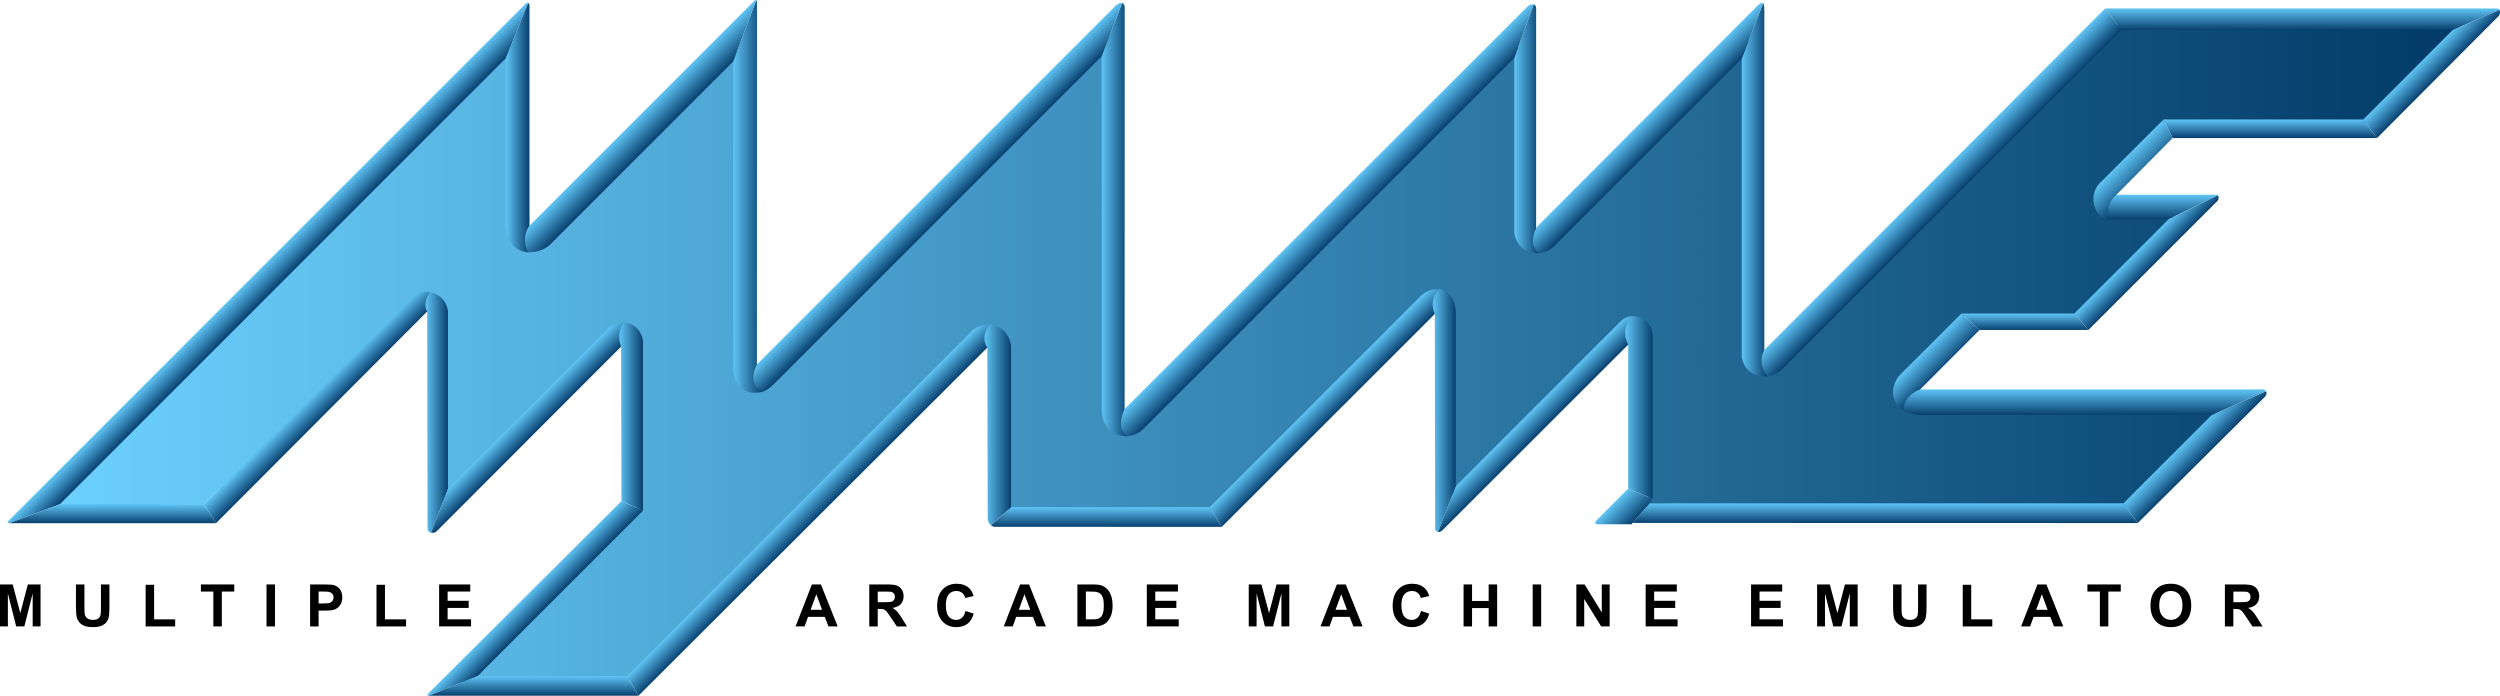
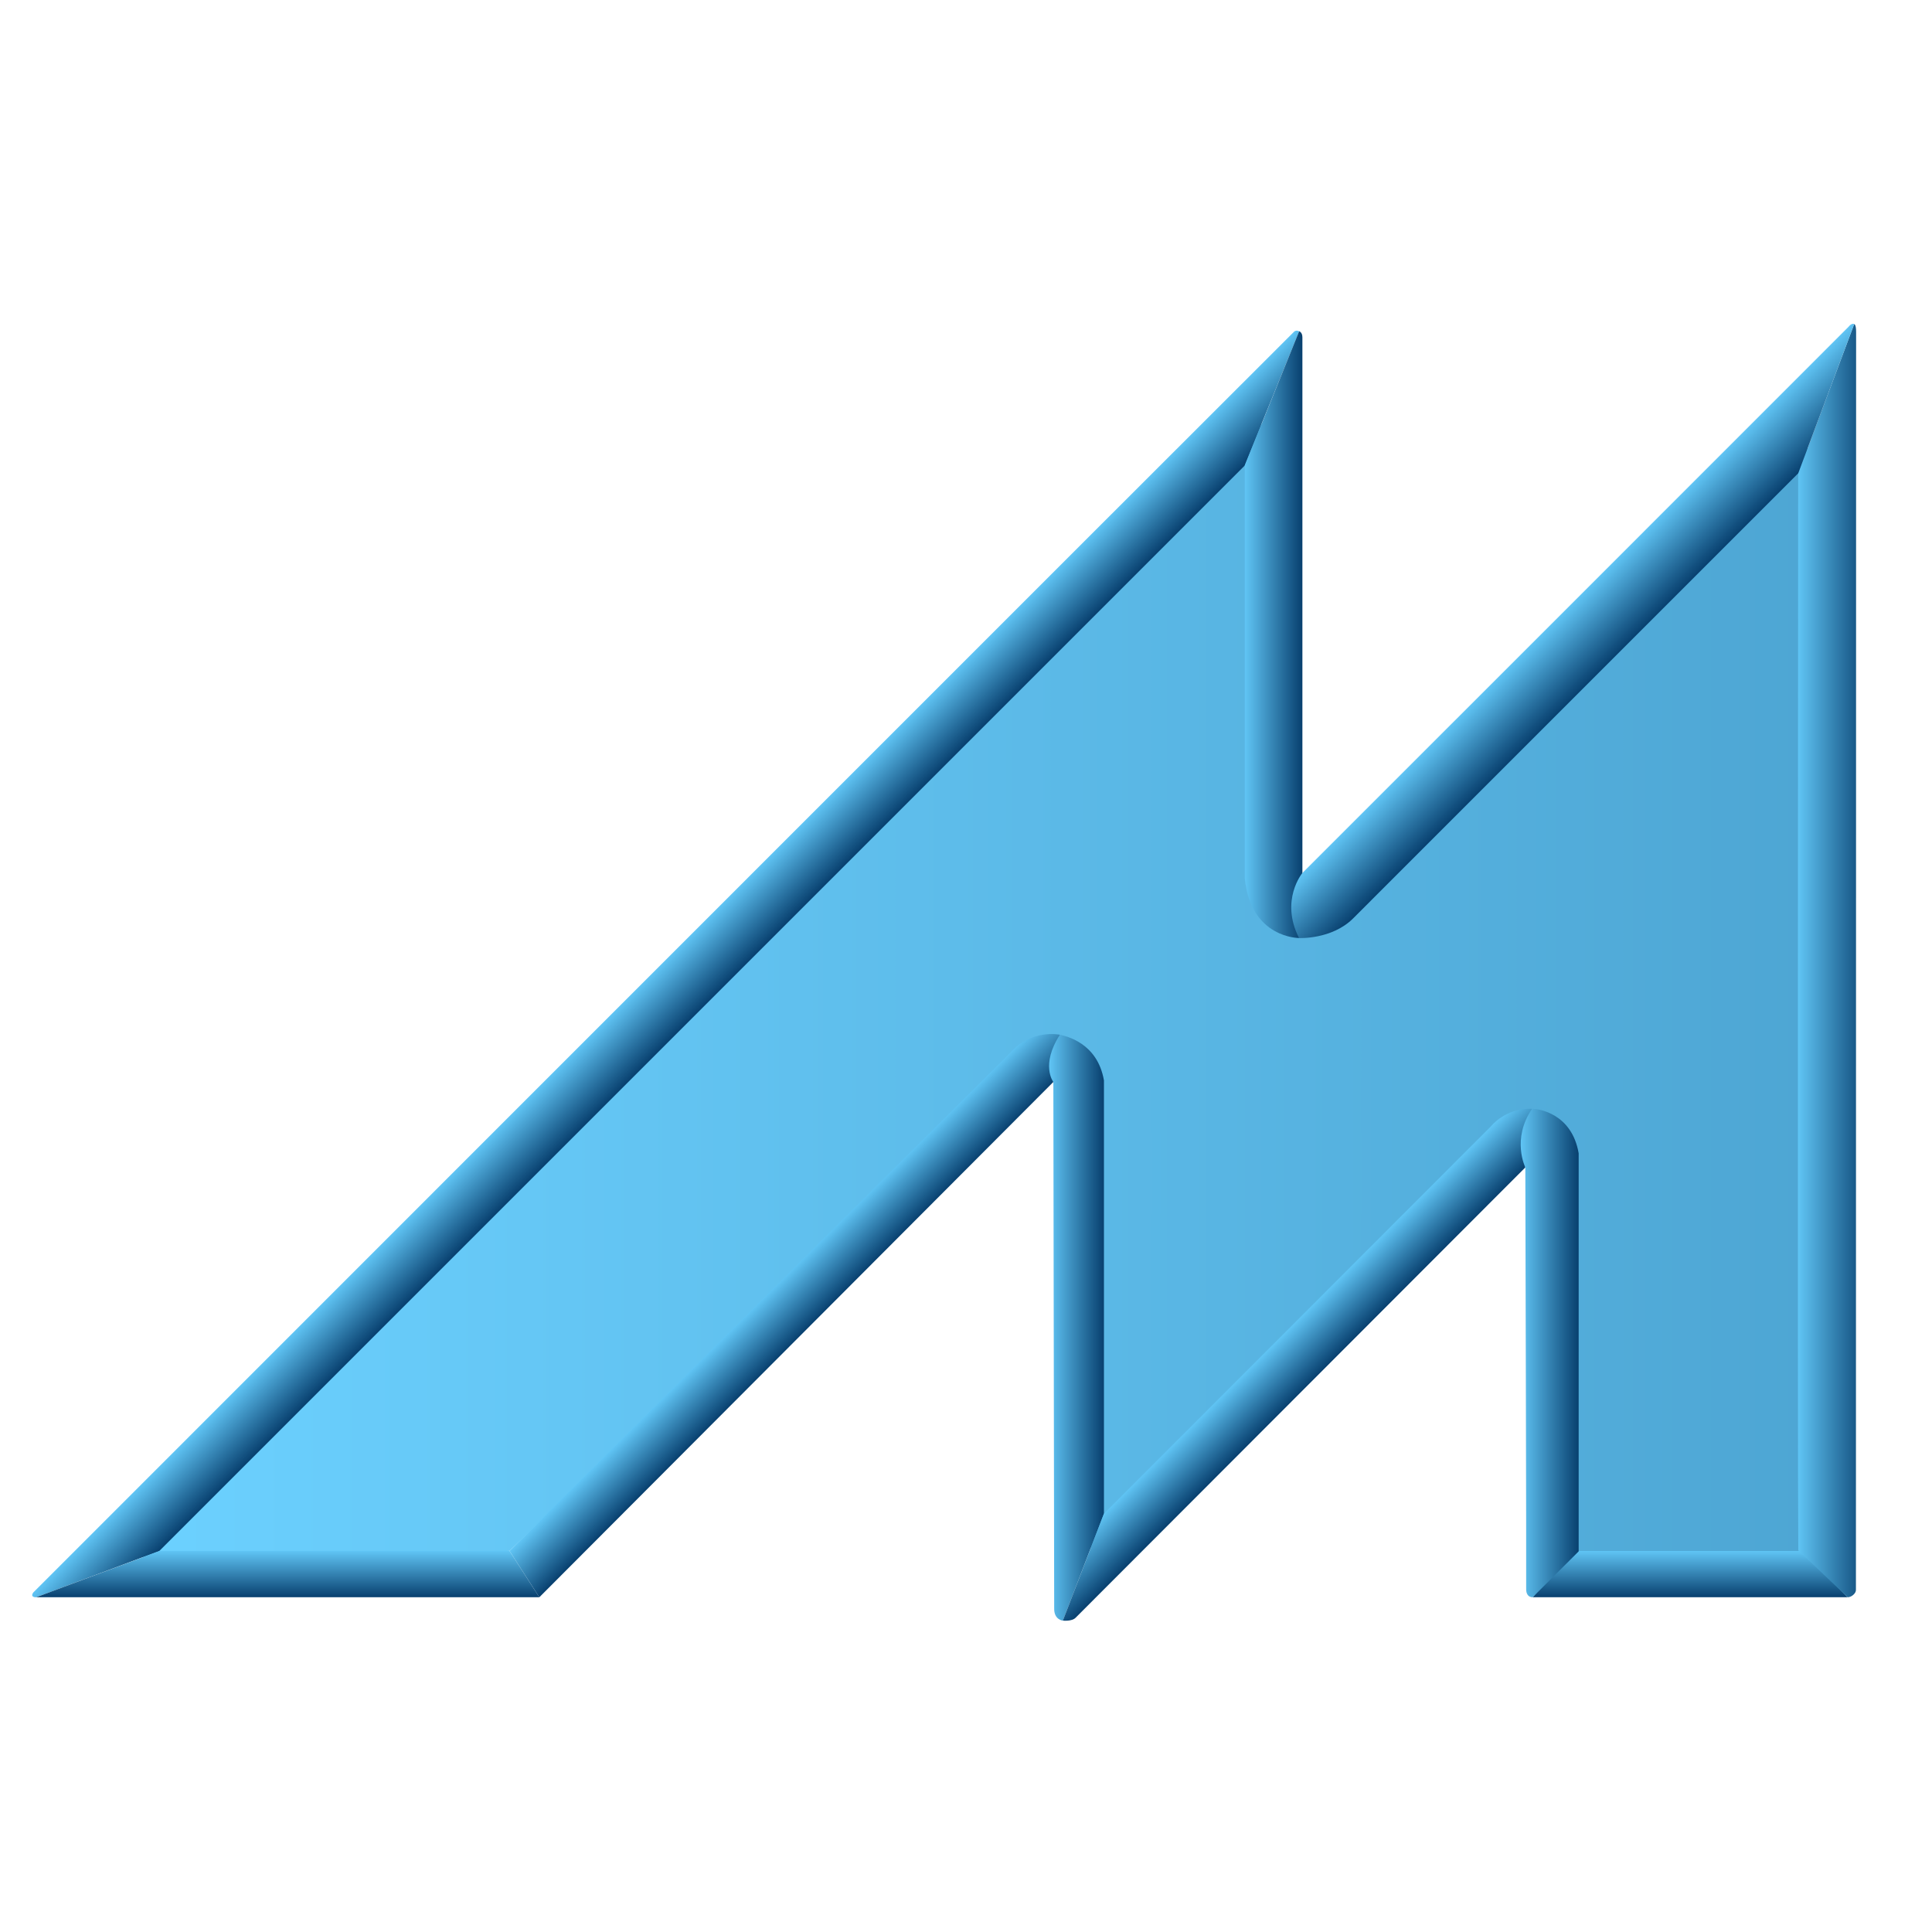
- <svg xmlns="http://www.w3.org/2000/svg" version="1.1" id="TEXT" x="0px" y="0px" width="566.929px" height="157.78px" viewBox="0 -0.001 566.929 157.78" enable-background="new 0 -0.001 566.929 157.78" xml:space="preserve">
-   <linearGradient id="SVGID_1_" gradientUnits="userSpaceOnUse" x1="558.128" y1="955.598" x2="11.77" y2="955.598" gradientTransform="matrix(1 0 0 1 -0.1797 -875.4102)">
-     <stop offset="0" style="stop-color:#013A67" />
-     <stop offset="1" style="stop-color:#6CD1FF" />
+ <svg xmlns="http://www.w3.org/2000/svg" xmlns:xlink="http://www.w3.org/1999/xlink" version="1.1" id="TEXT" x="0px" y="0px" width="180" height="180" viewBox="0 -0.001 180 180" enable-background="new 0 -0.001 566.929 157.78" xml:space="preserve">
+   <defs id="defs337">
+     <linearGradient xlink:href="#SVGID_4_" id="linearGradient4821" gradientUnits="userSpaceOnUse" gradientTransform="translate(-0.1797,-875.4102)" x1="25.724" y1="994.051" x2="25.724" y2="989.738" />
+     <linearGradient xlink:href="#SVGID_4_" id="linearGradient4845" gradientUnits="userSpaceOnUse" gradientTransform="translate(-0.1797,-875.4102)" x1="25.724" y1="994.051" x2="25.724" y2="989.738" />
+     <linearGradient xlink:href="#SVGID_4_" id="linearGradient4847" gradientUnits="userSpaceOnUse" gradientTransform="translate(-0.1797,-875.4102)" x1="25.724" y1="994.051" x2="25.724" y2="989.738" />
+     <linearGradient xlink:href="#SVGID_1_" id="linearGradient4851" gradientUnits="userSpaceOnUse" gradientTransform="translate(-0.1797,-875.4102)" x1="558.128" y1="955.598" x2="11.77" y2="955.598" />
+   </defs>
+   <linearGradient id="SVGID_1_" gradientUnits="userSpaceOnUse" x1="558.128" y1="955.598" x2="11.77" y2="955.598" gradientTransform="translate(-0.1797,-875.4102)">
+     <stop offset="0" style="stop-color:#013A67" id="stop2" />
+     <stop offset="1" style="stop-color:#6CD1FF" id="stop4" />
  </linearGradient>
-   <polygon fill="url(#SVGID_1_)" points="491.191,27.662 536.777,27.946 557.949,5.927 479.951,5.642 406.662,79.217 396.4,79.784   396.686,9.001 355.481,51.055 345.625,52.224 345.625,9.374 261.264,92.842 250.775,93.958 251.667,8.077 177.937,82.94   168.255,82.987 167.12,11.089 127.342,51.15 116.278,51.717 116.697,8.939 11.591,114.895 46.209,114.328 91.598,70.276   100.303,70.276 99.883,114.54 136.035,77.543 144.679,77.543 144.679,115.23 104.892,154.73 143.019,154.165 218.036,78.299   228.14,78.299 228.14,115.57 274.897,115.854 320.115,70.353 328.843,69.786 328.708,112.799 364.839,76.667 373.375,76.667   373.941,113.102 373.203,114.998 482.378,114.998 503.279,93.815 435.398,92.661 434.781,82.809 445.357,71.67 470.968,71.667   493.216,49.133 479.769,48.565 479.769,39.082 " />
-   <linearGradient id="SVGID_2_" gradientUnits="userSpaceOnUse" x1="64.71" y1="938.789" x2="60.765" y2="934.845" gradientTransform="matrix(1 0 0 1 -0.1797 -875.4102)">
-     <stop offset="0" style="stop-color:#08406F" />
-     <stop offset="1" style="stop-color:#60C5F5" />
+   <linearGradient id="SVGID_2_" gradientUnits="userSpaceOnUse" x1="64.71" y1="938.789" x2="60.765" y2="934.845" gradientTransform="translate(-0.1797,-875.4102)">
+     <stop offset="0" style="stop-color:#08406F" id="stop9" />
+     <stop offset="1" style="stop-color:#60C5F5" id="stop11" />
  </linearGradient>
-   <path fill="url(#SVGID_2_)" d="M114.692,13.213L13.577,114.328l-11.471,4.313c0,0-0.604,0.039-0.271-0.445  c0,0,117.26-117.292,117.472-117.471c0.212-0.181,0.467-0.028,0.467-0.028L114.692,13.213z" />
-   <linearGradient id="SVGID_3_" gradientUnits="userSpaceOnUse" x1="123.295" y1="1013.91" x2="119.67" y2="1010.285" gradientTransform="matrix(1 0 0 1 -0.1797 -875.4102)">
-     <stop offset="0" style="stop-color:#08406F" />
-     <stop offset="1" style="stop-color:#60C5F5" />
+   <linearGradient id="SVGID_3_" gradientUnits="userSpaceOnUse" x1="123.295" y1="1013.91" x2="119.67" y2="1010.285" gradientTransform="translate(-0.1797,-875.4102)">
+     <stop offset="0" style="stop-color:#08406F" id="stop16" />
+     <stop offset="1" style="stop-color:#60C5F5" id="stop18" />
  </linearGradient>
-   <path fill="url(#SVGID_3_)" d="M145.814,115.797l-37.518,37.521l-11.065,4.457c0,0-0.576,0.065-0.236-0.407l43.929-43.749  L145.814,115.797z" />
-   <linearGradient id="SVGID_4_" gradientUnits="userSpaceOnUse" x1="25.724" y1="994.051" x2="25.724" y2="989.738" gradientTransform="matrix(1 0 0 1 -0.1797 -875.4102)">
-     <stop offset="0" style="stop-color:#08406F" />
-     <stop offset="1" style="stop-color:#60C5F5" />
+   <linearGradient id="SVGID_4_" gradientUnits="userSpaceOnUse" x1="25.724" y1="994.051" x2="25.724" y2="989.738" gradientTransform="translate(-0.1797,-875.4102)">
+     <stop offset="0" style="stop-color:#08406F" id="stop23" />
+     <stop offset="1" style="stop-color:#60C5F5" id="stop25" />
  </linearGradient>
-   <polygon fill="url(#SVGID_4_)" points="48.982,118.641 2.106,118.641 13.603,114.328 46.209,114.328 " />
-   <linearGradient id="SVGID_5_" gradientUnits="userSpaceOnUse" x1="121.186" y1="1033.182" x2="121.186" y2="1028.725" gradientTransform="matrix(1 0 0 1 -0.1797 -875.4102)">
-     <stop offset="0" style="stop-color:#08406F" />
-     <stop offset="1" style="stop-color:#60C5F5" />
+   <linearGradient id="SVGID_5_" gradientUnits="userSpaceOnUse" x1="121.186" y1="1033.182" x2="121.186" y2="1028.725" gradientTransform="translate(-0.1797,-875.4102)">
+     <stop offset="0" style="stop-color:#08406F" id="stop30" />
+     <stop offset="1" style="stop-color:#60C5F5" id="stop32" />
  </linearGradient>
-   <polygon fill="url(#SVGID_5_)" points="144.781,157.771 97.23,157.771 108.296,153.314 142.168,153.314 " />
-   <linearGradient id="SVGID_6_" gradientUnits="userSpaceOnUse" x1="427.694" y1="994.023" x2="427.694" y2="989.557" gradientTransform="matrix(1 0 0 1 -0.1797 -875.4102)">
-     <stop offset="0" style="stop-color:#08406F" />
-     <stop offset="1" style="stop-color:#60C5F5" />
+   <linearGradient id="SVGID_6_" gradientUnits="userSpaceOnUse" x1="427.694" y1="994.023" x2="427.694" y2="989.557" gradientTransform="translate(-0.1797,-875.4102)">
+     <stop offset="0" style="stop-color:#08406F" id="stop37" />
+     <stop offset="1" style="stop-color:#60C5F5" id="stop39" />
  </linearGradient>
-   <polygon fill="url(#SVGID_6_)" points="484.787,118.613 370.242,118.584 374.052,114.148 481.529,114.146 " />
-   <linearGradient id="SVGID_7_" gradientUnits="userSpaceOnUse" x1="251.065" y1="994.894" x2="251.065" y2="990.416" gradientTransform="matrix(1 0 0 1 -0.1797 -875.4102)">
-     <stop offset="0" style="stop-color:#08406F" />
-     <stop offset="1" style="stop-color:#60C5F5" />
+   <linearGradient id="SVGID_7_" gradientUnits="userSpaceOnUse" x1="251.065" y1="994.894" x2="251.065" y2="990.416" gradientTransform="translate(-0.1797,-875.4102)">
+     <stop offset="0" style="stop-color:#08406F" id="stop44" />
+     <stop offset="1" style="stop-color:#60C5F5" id="stop46" />
  </linearGradient>
-   <path fill="url(#SVGID_7_)" d="M277.053,119.484l-51.527-0.029c-0.333,0.005-0.81-0.335-0.81-0.335l4.561-4.115h45.054  L277.053,119.484z" />
-   <linearGradient id="SVGID_8_" gradientUnits="userSpaceOnUse" x1="522.281" y1="882.188" x2="522.281" y2="877.324" gradientTransform="matrix(1 0 0 1 -0.1797 -875.4102)">
-     <stop offset="0" style="stop-color:#08406F" />
-     <stop offset="1" style="stop-color:#60C5F5" />
+   <linearGradient id="SVGID_8_" gradientUnits="userSpaceOnUse" x1="522.281" y1="882.188" x2="522.281" y2="877.324" gradientTransform="translate(-0.1797,-875.4102)">
+     <stop offset="0" style="stop-color:#08406F" id="stop51" />
+     <stop offset="1" style="stop-color:#60C5F5" id="stop53" />
  </linearGradient>
-   <path fill="url(#SVGID_8_)" d="M477.382,1.913h88.652c0.785,0,0.785,0.313,0.785,0.313l-10.572,4.55h-75.164L477.382,1.913z" />
-   <linearGradient id="SVGID_9_" gradientUnits="userSpaceOnUse" x1="515.013" y1="906.715" x2="515.013" y2="902.505" gradientTransform="matrix(1 0 0 1 -0.1797 -875.4102)">
-     <stop offset="0" style="stop-color:#08406F" />
-     <stop offset="1" style="stop-color:#60C5F5" />
+   <linearGradient id="SVGID_9_" gradientUnits="userSpaceOnUse" x1="515.013" y1="906.715" x2="515.013" y2="902.505" gradientTransform="translate(-0.1797,-875.4102)">
+     <stop offset="0" style="stop-color:#08406F" id="stop58" />
+     <stop offset="1" style="stop-color:#60C5F5" id="stop60" />
  </linearGradient>
-   <polygon fill="url(#SVGID_9_)" points="539.042,31.304 492.697,31.304 490.625,27.094 535.927,27.094 " />
-   <linearGradient id="SVGID_10_" gradientUnits="userSpaceOnUse" x1="459.37" y1="950.231" x2="459.37" y2="946.512" gradientTransform="matrix(1 0 0 1 -0.1797 -875.4102)">
-     <stop offset="0" style="stop-color:#08406F" />
-     <stop offset="1" style="stop-color:#60C5F5" />
+   <linearGradient id="SVGID_10_" gradientUnits="userSpaceOnUse" x1="459.37" y1="950.231" x2="459.37" y2="946.512" gradientTransform="translate(-0.1797,-875.4102)">
+     <stop offset="0" style="stop-color:#08406F" id="stop65" />
+     <stop offset="1" style="stop-color:#60C5F5" id="stop67" />
  </linearGradient>
-   <polygon fill="url(#SVGID_10_)" points="473.589,74.82 448.91,74.82 444.791,71.102 470.402,71.1 " />
-   <linearGradient id="SVGID_11_" gradientUnits="userSpaceOnUse" x1="490.161" y1="925.111" x2="490.161" y2="919.557" gradientTransform="matrix(1 0 0 1 -0.1797 -875.4102)">
-     <stop offset="0" style="stop-color:#08406F" />
-     <stop offset="1" style="stop-color:#60C5F5" />
+   <linearGradient id="SVGID_11_" gradientUnits="userSpaceOnUse" x1="490.161" y1="925.111" x2="490.161" y2="919.557" gradientTransform="translate(-0.1797,-875.4102)">
+     <stop offset="0" style="stop-color:#08406F" id="stop72" />
+     <stop offset="1" style="stop-color:#60C5F5" id="stop74" />
  </linearGradient>
-   <path fill="url(#SVGID_11_)" d="M491.8,49.7h-13.58l-1.193-5.548h25.467c0.346-0.043,0.441,0.146,0.441,0.146L491.8,49.7z" />
-   <linearGradient id="SVGID_12_" gradientUnits="userSpaceOnUse" x1="74.389" y1="968.825" x2="70.846" y2="965.282" gradientTransform="matrix(1 0 0 1 -0.1797 -875.4102)">
-     <stop offset="0" style="stop-color:#08406F" />
-     <stop offset="1" style="stop-color:#60C5F5" />
+   <linearGradient id="SVGID_12_" gradientUnits="userSpaceOnUse" x1="74.389" y1="968.825" x2="70.846" y2="965.282" gradientTransform="translate(-0.1797,-875.4102)">
+     <stop offset="0" style="stop-color:#08406F" id="stop79" />
+     <stop offset="1" style="stop-color:#60C5F5" id="stop81" />
  </linearGradient>
-   <path fill="url(#SVGID_12_)" d="M96.872,70.634l-47.89,48.009l-2.773-4.313L92.81,67.965c2-2.313,4.675-1.731,4.675-1.731  L96.872,70.634z" />
-   <linearGradient id="SVGID_13_" gradientUnits="userSpaceOnUse" x1="120.255" y1="904.369" x2="114.889" y2="904.369" gradientTransform="matrix(1 0 0 1 -0.1797 -875.4102)">
-     <stop offset="0" style="stop-color:#08406F" />
-     <stop offset="1" style="stop-color:#60C5F5" />
+   <linearGradient id="SVGID_13_" gradientUnits="userSpaceOnUse" x1="120.255" y1="904.369" x2="114.889" y2="904.369" gradientTransform="translate(-0.1797,-875.4102)">
+     <stop offset="0" style="stop-color:#08406F" id="stop86" />
+     <stop offset="1" style="stop-color:#60C5F5" id="stop88" />
  </linearGradient>
-   <path fill="url(#SVGID_13_)" d="M114.71,51.669V13.193l5.063-12.499c0,0,0.303,0.075,0.303,0.571c0,0.493,0,53.647,0,53.647  l-0.315,2.311C119.761,57.224,115.265,57.248,114.71,51.669z" />
-   <linearGradient id="SVGID_14_" gradientUnits="userSpaceOnUse" x1="173.081" y1="919.961" x2="166.421" y2="919.961" gradientTransform="matrix(1 0 0 1 -0.1797 -875.4102)">
-     <stop offset="0" style="stop-color:#08406F" />
-     <stop offset="1" style="stop-color:#60C5F5" />
+   <linearGradient id="SVGID_14_" gradientUnits="userSpaceOnUse" x1="173.081" y1="919.961" x2="166.421" y2="919.961" gradientTransform="translate(-0.1797,-875.4102)">
+     <stop offset="0" style="stop-color:#08406F" id="stop93" />
+     <stop offset="1" style="stop-color:#60C5F5" id="stop95" />
  </linearGradient>
-   <path fill="url(#SVGID_14_)" d="M172.902,88.843c0,0-6.539,1.95-6.621-5.625c-0.08-7.313-0.013-69.291-0.013-69.291l5.214-13.896  c0,0,0.182-0.027,0.182,0.725l-0.017,81.793L172.902,88.843z" />
-   <linearGradient id="SVGID_15_" gradientUnits="userSpaceOnUse" x1="255.988" y1="925.216" x2="249.995" y2="925.216" gradientTransform="matrix(1 0 0 1 -0.1797 -875.4102)">
-     <stop offset="0" style="stop-color:#08406F" />
-     <stop offset="1" style="stop-color:#60C5F5" />
+   <linearGradient id="SVGID_15_" gradientUnits="userSpaceOnUse" x1="255.988" y1="925.216" x2="249.995" y2="925.216" gradientTransform="translate(-0.1797,-875.4102)">
+     <stop offset="0" style="stop-color:#08406F" id="stop100" />
+     <stop offset="1" style="stop-color:#60C5F5" id="stop102" />
  </linearGradient>
-   <path fill="url(#SVGID_15_)" d="M255.809,98.91c0,0-5.889,0.577-5.96-6.088l-0.033-80.063l4.651-12.071c0,0,0.583,0.153,0.583,0.907  l-0.016,91.14L255.809,98.91z" />
-   <linearGradient id="SVGID_16_" gradientUnits="userSpaceOnUse" x1="349.277" y1="904.625" x2="343.576" y2="904.625" gradientTransform="matrix(1 0 0 1 -0.1797 -875.4102)">
-     <stop offset="0" style="stop-color:#08406F" />
-     <stop offset="1" style="stop-color:#60C5F5" />
+   <linearGradient id="SVGID_16_" gradientUnits="userSpaceOnUse" x1="349.277" y1="904.625" x2="343.576" y2="904.625" gradientTransform="translate(-0.1797,-875.4102)">
+     <stop offset="0" style="stop-color:#08406F" id="stop107" />
+     <stop offset="1" style="stop-color:#60C5F5" id="stop109" />
  </linearGradient>
-   <path fill="url(#SVGID_16_)" d="M349.097,57.425c0,0-4.868,0.452-5.701-4.563V13.139l4.393-12.147c0,0,0.563,0.134,0.563,0.886  v49.667L349.097,57.425z" />
-   <linearGradient id="SVGID_17_" gradientUnits="userSpaceOnUse" x1="400.96" y1="918.446" x2="395.164" y2="918.446" gradientTransform="matrix(1 0 0 1 -0.1797 -875.4102)">
-     <stop offset="0" style="stop-color:#08406F" />
-     <stop offset="1" style="stop-color:#60C5F5" />
+   <linearGradient id="SVGID_17_" gradientUnits="userSpaceOnUse" x1="400.96" y1="918.446" x2="395.164" y2="918.446" gradientTransform="translate(-0.1797,-875.4102)">
+     <stop offset="0" style="stop-color:#08406F" id="stop114" />
+     <stop offset="1" style="stop-color:#60C5F5" id="stop116" />
  </linearGradient>
-   <path fill="url(#SVGID_17_)" d="M400.781,85.333c0,0-4.938,0.643-5.797-4.373V13.254l4.85-12.544c0,0,0.268,0.221,0.268,1.708  v77.226L400.781,85.333z" />
-   <linearGradient id="SVGID_18_" gradientUnits="userSpaceOnUse" x1="101.765" y1="968.938" x2="96.654" y2="968.938" gradientTransform="matrix(1 0 0 1 -0.1797 -875.4102)">
-     <stop offset="0" style="stop-color:#08406F" />
-     <stop offset="1" style="stop-color:#60C5F5" />
+   <linearGradient id="SVGID_18_" gradientUnits="userSpaceOnUse" x1="101.765" y1="968.938" x2="96.654" y2="968.938" gradientTransform="translate(-0.1797,-875.4102)">
+     <stop offset="0" style="stop-color:#08406F" id="stop121" />
+     <stop offset="1" style="stop-color:#60C5F5" id="stop123" />
  </linearGradient>
-   <path fill="url(#SVGID_18_)" d="M97.759,120.82c0,0-0.833-0.069-0.809-1.149c-0.001-0.917-0.078-49.036-0.078-49.036  s-1.218-1.577,0.613-4.4c0.547,0.131,3.495,0.727,4.101,4.256v40.37L97.759,120.82z" />
-   <linearGradient id="SVGID_19_" gradientUnits="userSpaceOnUse" x1="121.249" y1="973.838" x2="117.696" y2="970.286" gradientTransform="matrix(1 0 0 1 -0.1797 -875.4102)">
-     <stop offset="0" style="stop-color:#08406F" />
-     <stop offset="1" style="stop-color:#60C5F5" />
+   <linearGradient id="SVGID_19_" gradientUnits="userSpaceOnUse" x1="121.249" y1="973.838" x2="117.696" y2="970.286" gradientTransform="translate(-0.1797,-875.4102)">
+     <stop offset="0" style="stop-color:#08406F" id="stop128" />
+     <stop offset="1" style="stop-color:#60C5F5" id="stop130" />
  </linearGradient>
-   <path fill="url(#SVGID_19_)" d="M140.843,78.598c0,0-41.489,41.548-41.883,41.938c-0.346,0.379-1.202,0.282-1.202,0.282l3.827-9.963  l36.059-36.088c0,0,1.34-1.727,3.831-1.637L140.843,78.598z" />
-   <linearGradient id="SVGID_20_" gradientUnits="userSpaceOnUse" x1="553.436" y1="892.5" x2="549.767" y2="888.831" gradientTransform="matrix(1 0 0 1 -0.1797 -875.4102)">
-     <stop offset="0" style="stop-color:#08406F" />
-     <stop offset="1" style="stop-color:#60C5F5" />
+   <linearGradient id="SVGID_20_" gradientUnits="userSpaceOnUse" x1="553.436" y1="892.5" x2="549.767" y2="888.831" gradientTransform="translate(-0.1797,-875.4102)">
+     <stop offset="0" style="stop-color:#08406F" id="stop135" />
+     <stop offset="1" style="stop-color:#60C5F5" id="stop137" />
  </linearGradient>
-   <path fill="url(#SVGID_20_)" d="M566.609,3.639l-27.566,27.665l-3.115-4.211L556.24,6.769l10.582-4.542  C566.822,2.228,567.171,3.074,566.609,3.639z" />
-   <linearGradient id="SVGID_21_" gradientUnits="userSpaceOnUse" x1="145.994" y1="969.879" x2="140.596" y2="969.879" gradientTransform="matrix(1 0 0 1 -0.1797 -875.4102)">
-     <stop offset="0" style="stop-color:#08406F" />
-     <stop offset="1" style="stop-color:#60C5F5" />
+   <linearGradient id="SVGID_21_" gradientUnits="userSpaceOnUse" x1="145.994" y1="969.879" x2="140.596" y2="969.879" gradientTransform="translate(-0.1797,-875.4102)">
+     <stop offset="0" style="stop-color:#08406F" id="stop142" />
+     <stop offset="1" style="stop-color:#60C5F5" id="stop144" />
  </linearGradient>
-   <path fill="url(#SVGID_21_)" d="M140.924,113.616l-0.079-35.025c0,0-1.301-2.633,0.631-5.456c0.593-0.007,3.7,0.421,4.339,4.146  l-0.001,38.52L140.924,113.616z" />
-   <linearGradient id="SVGID_22_" gradientUnits="userSpaceOnUse" x1="148.777" y1="907.01" x2="144.289" y2="902.522" gradientTransform="matrix(1 0 0 1 -0.1797 -875.4102)">
-     <stop offset="0" style="stop-color:#08406F" />
-     <stop offset="1" style="stop-color:#60C5F5" />
+   <linearGradient id="SVGID_22_" gradientUnits="userSpaceOnUse" x1="148.777" y1="907.01" x2="144.289" y2="902.522" gradientTransform="translate(-0.1797,-875.4102)">
+     <stop offset="0" style="stop-color:#08406F" id="stop149" />
+     <stop offset="1" style="stop-color:#60C5F5" id="stop151" />
  </linearGradient>
-   <path fill="url(#SVGID_22_)" d="M166.269,13.926l-41.462,41.463c-1.987,1.986-5.045,1.836-5.045,1.836  c-1.795-3.531,0.315-6.065,0.315-6.065S170.58,0.67,170.944,0.29c0.331-0.417,0.541-0.264,0.541-0.264L166.269,13.926z" />
-   <linearGradient id="SVGID_23_" gradientUnits="userSpaceOnUse" x1="215.846" y1="922.321" x2="211.688" y2="918.164" gradientTransform="matrix(1 0 0 1 -0.1797 -875.4102)">
-     <stop offset="0" style="stop-color:#08406F" />
-     <stop offset="1" style="stop-color:#60C5F5" />
+   <linearGradient id="SVGID_23_" gradientUnits="userSpaceOnUse" x1="215.846" y1="922.321" x2="211.688" y2="918.164" gradientTransform="translate(-0.1797,-875.4102)">
+     <stop offset="0" style="stop-color:#08406F" id="stop156" />
+     <stop offset="1" style="stop-color:#60C5F5" id="stop158" />
  </linearGradient>
-   <path fill="url(#SVGID_23_)" d="M249.815,12.762l-74.376,74.375c-1.55,1.551-2.537,1.703-2.537,1.703  c-3.781-1.878-1.213-6.255-1.213-6.255S252.341,1.95,252.705,1.57c0.943-1.093,1.761-0.883,1.761-0.883L249.815,12.762z" />
-   <linearGradient id="SVGID_24_" gradientUnits="userSpaceOnUse" x1="304.316" y1="927.811" x2="299.932" y2="923.426" gradientTransform="matrix(1 0 0 1 -0.1797 -875.4102)">
-     <stop offset="0" style="stop-color:#08406F" />
-     <stop offset="1" style="stop-color:#60C5F5" />
+   <linearGradient id="SVGID_24_" gradientUnits="userSpaceOnUse" x1="304.316" y1="927.81" x2="299.932" y2="923.426" gradientTransform="translate(-0.1797,-875.4102)">
+     <stop offset="0" style="stop-color:#08406F" id="stop163" />
+     <stop offset="1" style="stop-color:#60C5F5" id="stop165" />
  </linearGradient>
-   <path fill="url(#SVGID_24_)" d="M343.396,13.139L259.233,97.3c-1.429,1.432-3.424,1.608-3.424,1.608  c-3.115-1.556-0.776-6.175-0.776-6.175s90.61-90.5,90.974-90.881c0.941-1.098,1.781-0.862,1.781-0.862L343.396,13.139z" />
-   <linearGradient id="SVGID_25_" gradientUnits="userSpaceOnUse" x1="376.971" y1="906.861" x2="372.763" y2="902.653" gradientTransform="matrix(1 0 0 1 -0.1797 -875.4102)">
-     <stop offset="0" style="stop-color:#08406F" />
-     <stop offset="1" style="stop-color:#60C5F5" />
+   <linearGradient id="SVGID_25_" gradientUnits="userSpaceOnUse" x1="376.971" y1="906.861" x2="372.763" y2="902.653" gradientTransform="translate(-0.1797,-875.4102)">
+     <stop offset="0" style="stop-color:#08406F" id="stop170" />
+     <stop offset="1" style="stop-color:#60C5F5" id="stop172" />
  </linearGradient>
-   <path fill="url(#SVGID_25_)" d="M394.984,13.254l-42.513,42.514c-1.429,1.432-3.374,1.657-3.374,1.657  c-2.932-1.908-0.588-5.983-0.588-5.983s49.584-49.69,49.947-50.07c1.047-1.033,1.377-0.66,1.377-0.66L394.984,13.254z" />
-   <linearGradient id="SVGID_26_" gradientUnits="userSpaceOnUse" x1="488.738" y1="935.265" x2="485.282" y2="931.809" gradientTransform="matrix(1 0 0 1 -0.1797 -875.4102)">
-     <stop offset="0" style="stop-color:#08406F" />
-     <stop offset="1" style="stop-color:#60C5F5" />
+   <linearGradient id="SVGID_26_" gradientUnits="userSpaceOnUse" x1="488.738" y1="935.265" x2="485.282" y2="931.809" gradientTransform="translate(-0.1797,-875.4102)">
+     <stop offset="0" style="stop-color:#08406F" id="stop177" />
+     <stop offset="1" style="stop-color:#60C5F5" id="stop179" />
  </linearGradient>
-   <path fill="url(#SVGID_26_)" d="M502.958,45.453L473.589,74.82l-3.188-3.722L491.8,49.7l11.135-5.401  C502.935,44.299,503.349,44.593,502.958,45.453z" />
-   <linearGradient id="SVGID_27_" gradientUnits="userSpaceOnUse" x1="499.808" y1="979.377" x2="495.849" y2="975.418" gradientTransform="matrix(1 0 0 1 -0.1797 -875.4102)">
-     <stop offset="0" style="stop-color:#08406F" />
-     <stop offset="1" style="stop-color:#60C5F5" />
+   <linearGradient id="SVGID_27_" gradientUnits="userSpaceOnUse" x1="499.808" y1="979.377" x2="495.849" y2="975.417" gradientTransform="translate(-0.1797,-875.4102)">
+     <stop offset="0" style="stop-color:#08406F" id="stop184" />
+     <stop offset="1" style="stop-color:#60C5F5" id="stop186" />
  </linearGradient>
-   <path fill="url(#SVGID_27_)" d="M513.634,89.96l-28.848,28.651l-3.258-4.465l20.049-20.049l12.289-5.38  C513.867,88.72,514.263,89.152,513.634,89.96z" />
-   <linearGradient id="SVGID_28_" gradientUnits="userSpaceOnUse" x1="441.837" y1="921.613" x2="437.555" y2="917.331" gradientTransform="matrix(1 0 0 1 -0.1797 -875.4102)">
-     <stop offset="0" style="stop-color:#08406F" />
-     <stop offset="1" style="stop-color:#60C5F5" />
+   <linearGradient id="SVGID_28_" gradientUnits="userSpaceOnUse" x1="441.837" y1="921.613" x2="437.555" y2="917.331" gradientTransform="translate(-0.1797,-875.4102)">
+     <stop offset="0" style="stop-color:#08406F" id="stop191" />
+     <stop offset="1" style="stop-color:#60C5F5" id="stop193" />
  </linearGradient>
-   <path fill="url(#SVGID_28_)" d="M481.083,6.777L404.171,83.69c-1.43,1.432-3.395,1.644-3.395,1.644  c-2.449-3.092-0.686-5.979-0.686-5.979l77.289-77.44L481.083,6.777z" />
-   <linearGradient id="SVGID_29_" gradientUnits="userSpaceOnUse" x1="486.859" y1="916.649" x2="481.745" y2="911.535" gradientTransform="matrix(1 0 0 1 -0.1797 -875.4102)">
-     <stop offset="0" style="stop-color:#08406F" />
-     <stop offset="1" style="stop-color:#60C5F5" />
+   <linearGradient id="SVGID_29_" gradientUnits="userSpaceOnUse" x1="486.859" y1="916.649" x2="481.745" y2="911.535" gradientTransform="translate(-0.1797,-875.4102)">
+     <stop offset="0" style="stop-color:#08406F" id="stop198" />
+     <stop offset="1" style="stop-color:#60C5F5" id="stop200" />
  </linearGradient>
-   <path fill="url(#SVGID_29_)" d="M492.697,31.304L480.021,44.09c-2.771,2.282-1.801,5.608-1.801,5.608  c-2.25-0.21-3.125-2.065-3.412-3.695c-0.285-1.63,0.303-3.422,1.348-4.467l14.469-14.44L492.697,31.304z" />
-   <linearGradient id="SVGID_30_" gradientUnits="userSpaceOnUse" x1="185.977" y1="992.33" x2="182.335" y2="988.688" gradientTransform="matrix(1 0 0 1 -0.1797 -875.4102)">
-     <stop offset="0" style="stop-color:#08406F" />
-     <stop offset="1" style="stop-color:#60C5F5" />
+   <linearGradient id="SVGID_30_" gradientUnits="userSpaceOnUse" x1="185.977" y1="992.33" x2="182.335" y2="988.688" gradientTransform="translate(-0.1797,-875.4102)">
+     <stop offset="0" style="stop-color:#08406F" id="stop205" />
+     <stop offset="1" style="stop-color:#60C5F5" id="stop207" />
  </linearGradient>
-   <path fill="url(#SVGID_30_)" d="M142.17,153.316l77.913-77.943c0,0,1.437-1.873,4.267-1.771l-0.456,5.223  c0,0-78.666,78.506-79.113,78.948L142.17,153.316z" />
-   <linearGradient id="SVGID_31_" gradientUnits="userSpaceOnUse" x1="303.028" y1="969.14" x2="299.387" y2="965.499" gradientTransform="matrix(1 0 0 1 -0.1797 -875.4102)">
-     <stop offset="0" style="stop-color:#08406F" />
-     <stop offset="1" style="stop-color:#60C5F5" />
+   <linearGradient id="SVGID_31_" gradientUnits="userSpaceOnUse" x1="303.028" y1="969.14" x2="299.387" y2="965.499" gradientTransform="translate(-0.1797,-875.4102)">
+     <stop offset="0" style="stop-color:#08406F" id="stop212" />
+     <stop offset="1" style="stop-color:#60C5F5" id="stop214" />
  </linearGradient>
-   <path fill="url(#SVGID_31_)" d="M274.33,115.004l47.643-47.659c0,0,1.437-1.871,4.267-1.771l-0.857,5.621l-48.325,48.29  L274.33,115.004z" />
-   <linearGradient id="SVGID_32_" gradientUnits="userSpaceOnUse" x1="349.889" y1="973.085" x2="346.38" y2="969.576" gradientTransform="matrix(1 0 0 1 -0.1797 -875.4102)">
-     <stop offset="0" style="stop-color:#08406F" />
-     <stop offset="1" style="stop-color:#60C5F5" />
+   <linearGradient id="SVGID_32_" gradientUnits="userSpaceOnUse" x1="349.889" y1="973.085" x2="346.38" y2="969.576" gradientTransform="translate(-0.1797,-875.4102)">
+     <stop offset="0" style="stop-color:#08406F" id="stop219" />
+     <stop offset="1" style="stop-color:#60C5F5" id="stop221" />
  </linearGradient>
-   <path fill="url(#SVGID_32_)" d="M330.125,110.25l36.779-36.789c0.842-0.843,1.779-1.771,3.396-1.771l-0.107,5.501l-43.081,43.043  c-0.569,0.563-1.019,0.399-1.019,0.399L330.125,110.25z" />
-   <linearGradient id="SVGID_33_" gradientUnits="userSpaceOnUse" x1="370.804" y1="993.64" x2="366.381" y2="989.217" gradientTransform="matrix(1 0 0 1 -0.1797 -875.4102)">
-     <stop offset="0" style="stop-color:#08406F" />
-     <stop offset="1" style="stop-color:#60C5F5" />
+   <linearGradient id="SVGID_33_" gradientUnits="userSpaceOnUse" x1="370.804" y1="993.64" x2="366.381" y2="989.217" gradientTransform="translate(-0.1797,-875.4102)">
+     <stop offset="0" style="stop-color:#08406F" id="stop226" />
+     <stop offset="1" style="stop-color:#60C5F5" id="stop228" />
  </linearGradient>
-   <path fill="url(#SVGID_33_)" d="M361.984,118.057l7.25-7.281l5.557,2.326l-0.734,1.047l-3.813,4.437l-0.272,0.3h-7.72  c-0.34,0.014-0.521-0.271-0.521-0.271S361.576,118.468,361.984,118.057z" />
-   <linearGradient id="SVGID_34_" gradientUnits="userSpaceOnUse" x1="229.457" y1="971.769" x2="223.419" y2="971.769" gradientTransform="matrix(1 0 0 1 -0.1797 -875.4102)">
-     <stop offset="0" style="stop-color:#08406F" />
-     <stop offset="1" style="stop-color:#60C5F5" />
+   <linearGradient id="SVGID_34_" gradientUnits="userSpaceOnUse" x1="229.457" y1="971.769" x2="223.419" y2="971.769" gradientTransform="translate(-0.1797,-875.4102)">
+     <stop offset="0" style="stop-color:#08406F" id="stop233" />
+     <stop offset="1" style="stop-color:#60C5F5" id="stop235" />
  </linearGradient>
-   <path fill="url(#SVGID_34_)" d="M223.983,117.338l-0.09-38.515c0,0-1.738-2.016,0.457-5.223c0.673-0.01,4.202,0.478,4.928,4.707  l-0.001,36.694l-4.561,4.115C224.716,119.119,223.986,118.641,223.983,117.338z" />
-   <linearGradient id="SVGID_35_" gradientUnits="userSpaceOnUse" x1="330.304" y1="968.519" x2="325.092" y2="968.519" gradientTransform="matrix(1 0 0 1 -0.1797 -875.4102)">
-     <stop offset="0" style="stop-color:#08406F" />
-     <stop offset="1" style="stop-color:#60C5F5" />
+   <linearGradient id="SVGID_35_" gradientUnits="userSpaceOnUse" x1="330.304" y1="968.519" x2="325.092" y2="968.519" gradientTransform="translate(-0.1797,-875.4102)">
+     <stop offset="0" style="stop-color:#08406F" id="stop240" />
+     <stop offset="1" style="stop-color:#60C5F5" id="stop242" />
  </linearGradient>
-   <path fill="url(#SVGID_35_)" d="M325.449,119.945l-0.08-48.75c0,0-1.472-2.681,0.871-5.621c0.596-0.009,3.243,0.472,3.885,4.702  v39.975l-4.028,10.39C326.093,120.639,325.492,120.498,325.449,119.945z" />
-   <linearGradient id="SVGID_36_" gradientUnits="userSpaceOnUse" x1="374.97" y1="967.807" x2="368.725" y2="967.807" gradientTransform="matrix(1 0 0 1 -0.1797 -875.4102)">
-     <stop offset="0" style="stop-color:#08406F" />
-     <stop offset="1" style="stop-color:#60C5F5" />
+   <linearGradient id="SVGID_36_" gradientUnits="userSpaceOnUse" x1="374.97" y1="967.807" x2="368.725" y2="967.807" gradientTransform="translate(-0.1797,-875.4102)">
+     <stop offset="0" style="stop-color:#08406F" id="stop247" />
+     <stop offset="1" style="stop-color:#60C5F5" id="stop249" />
  </linearGradient>
-   <path fill="url(#SVGID_36_)" d="M369.234,110.775V78.146c0,0-2.113-3.379,1.064-6.456c0.693-0.008,4.132,0.24,4.492,4.323v37.088  L369.234,110.775z" />
-   <linearGradient id="SVGID_37_" gradientUnits="userSpaceOnUse" x1="440.637" y1="959.675" x2="436.219" y2="955.257" gradientTransform="matrix(1 0 0 1 -0.1797 -875.4102)">
-     <stop offset="0" style="stop-color:#08406F" />
-     <stop offset="1" style="stop-color:#60C5F5" />
+   <linearGradient id="SVGID_37_" gradientUnits="userSpaceOnUse" x1="440.637" y1="959.675" x2="436.219" y2="955.257" gradientTransform="translate(-0.1797,-875.4102)">
+     <stop offset="0" style="stop-color:#08406F" id="stop254" />
+     <stop offset="1" style="stop-color:#60C5F5" id="stop256" />
  </linearGradient>
-   <path fill="url(#SVGID_37_)" d="M448.91,74.82l-13.451,13.479l-3.844,4.809c-3.896-2.458-1.953-6.874-0.912-7.925l14.088-14.079  L448.91,74.82z" />
-   <linearGradient id="SVGID_38_" gradientUnits="userSpaceOnUse" x1="472.92" y1="969.51" x2="472.92" y2="963.708" gradientTransform="matrix(1 0 0 1 -0.1797 -875.4102)">
-     <stop offset="0" style="stop-color:#08406F" />
-     <stop offset="1" style="stop-color:#60C5F5" />
+   <linearGradient id="SVGID_38_" gradientUnits="userSpaceOnUse" x1="472.92" y1="969.51" x2="472.92" y2="963.708" gradientTransform="translate(-0.1797,-875.4102)">
+     <stop offset="0" style="stop-color:#08406F" id="stop261" />
+     <stop offset="1" style="stop-color:#60C5F5" id="stop263" />
  </linearGradient>
-   <path fill="url(#SVGID_38_)" d="M501.58,94.098h-66.391c-2.502-0.196-3.574-0.992-3.574-0.992c-0.012-3.571,3.844-4.809,3.844-4.809  l77.746,0.001c0.543-0.001,0.662,0.422,0.662,0.422L501.58,94.098z" />
-   <g>
-     <path d="M0,142.055v-9.521h2.876l1.728,6.494l1.708-6.494h2.883v9.521H7.41v-7.496l-1.89,7.496H3.669l-1.883-7.496v7.496H0z" />
-     <path d="M17.224,132.532h1.922v5.155c0,0.816,0.024,1.35,0.071,1.592c0.083,0.391,0.278,0.701,0.588,0.938s0.732,0.354,1.27,0.354   c0.545,0,0.957-0.11,1.234-0.334c0.277-0.223,0.443-0.496,0.5-0.821c0.056-0.324,0.084-0.863,0.084-1.616v-5.268h1.922v5.001   c0,1.144-0.052,1.95-0.155,2.423c-0.104,0.472-0.296,0.87-0.575,1.193c-0.279,0.324-0.652,0.582-1.12,0.773   c-0.468,0.192-1.078,0.289-1.832,0.289c-0.909,0-1.599-0.104-2.068-0.313c-0.47-0.211-0.841-0.482-1.114-0.818   c-0.273-0.335-0.452-0.688-0.539-1.057c-0.125-0.545-0.188-1.353-0.188-2.416V132.532z" />
-     <path d="M33.025,142.055v-9.443h1.922v7.84h4.78v1.604H33.025L33.025,142.055z" />
-     <path d="M48.385,142.055v-7.91H45.56v-1.61h7.566v1.61h-2.819v7.91H48.385z" />
-     <path d="M60.438,142.055v-9.521h1.922v9.521H60.438z" />
-     <path d="M70.324,142.055v-9.521h3.085c1.169,0,1.931,0.048,2.286,0.144c0.545,0.146,1.002,0.453,1.37,0.935   c0.368,0.479,0.552,1.098,0.552,1.854c0,0.584-0.106,1.075-0.318,1.477c-0.212,0.396-0.482,0.711-0.809,0.938   c-0.327,0.229-0.659,0.378-0.997,0.452c-0.459,0.09-1.124,0.136-1.994,0.136h-1.253v3.594L70.324,142.055L70.324,142.055z    M72.246,134.145v2.701h1.052c0.757,0,1.264-0.053,1.52-0.15c0.256-0.098,0.456-0.254,0.601-0.467s0.217-0.459,0.217-0.74   c0-0.346-0.102-0.633-0.305-0.856c-0.204-0.225-0.461-0.362-0.773-0.422c-0.229-0.043-0.691-0.063-1.383-0.063L72.246,134.145   L72.246,134.145z" />
-     <path d="M85.378,142.055v-9.443H87.3v7.84h4.78v1.604H85.378L85.378,142.055z" />
-     <path d="M99.582,142.055v-9.521h7.059v1.609h-5.137v2.108h4.78v1.604h-4.78v2.592h5.319v1.604L99.582,142.055L99.582,142.055z" />
-   </g>
-   <g>
-     <path d="M189.966,142.055h-2.091l-0.831-2.164h-3.806l-0.786,2.164h-2.039l3.708-9.521h2.032L189.966,142.055z M186.427,138.286   l-1.313-3.532l-1.286,3.532H186.427z" />
-     <path d="M197.124,142.055v-9.521h4.046c1.018,0,1.757,0.086,2.218,0.258c0.461,0.171,0.83,0.477,1.107,0.912   c0.277,0.438,0.416,0.938,0.416,1.5c0,0.714-0.21,1.304-0.63,1.771c-0.419,0.465-1.047,0.758-1.883,0.879   c0.416,0.242,0.758,0.51,1.029,0.799c0.271,0.291,0.635,0.808,1.094,1.548l1.162,1.856h-2.299l-1.39-2.072   c-0.493-0.739-0.832-1.207-1.013-1.398c-0.181-0.189-0.375-0.322-0.578-0.396c-0.203-0.069-0.526-0.104-0.968-0.104h-0.389v3.978   h-1.922V142.055z M199.046,136.559h1.422c0.922,0,1.498-0.037,1.727-0.115c0.23-0.077,0.409-0.213,0.539-0.402   c0.13-0.188,0.195-0.43,0.195-0.714c0-0.32-0.085-0.579-0.256-0.776c-0.171-0.193-0.412-0.318-0.724-0.371   c-0.156-0.021-0.623-0.031-1.403-0.031h-1.5V136.559L199.046,136.559z" />
-     <path d="M218.945,138.552l1.864,0.593c-0.286,1.041-0.761,1.813-1.425,2.313c-0.664,0.504-1.508,0.757-2.53,0.757   c-1.264,0-2.303-0.433-3.117-1.296c-0.814-0.86-1.221-2.044-1.221-3.542c0-1.585,0.409-2.813,1.228-3.689   c0.818-0.877,1.894-1.313,3.228-1.313c1.165,0,2.11,0.344,2.838,1.03c0.433,0.406,0.757,0.992,0.974,1.755l-1.903,0.452   c-0.113-0.491-0.347-0.881-0.705-1.168c-0.358-0.284-0.791-0.428-1.302-0.428c-0.706,0-1.278,0.252-1.718,0.76   c-0.44,0.507-0.66,1.326-0.66,2.461c0,1.203,0.217,2.062,0.65,2.572c0.433,0.51,0.996,0.767,1.688,0.767   c0.511,0,0.95-0.162,1.318-0.486C218.521,139.76,218.785,139.25,218.945,138.552z" />
-     <path d="M237.175,142.055h-2.091l-0.832-2.164h-3.806l-0.786,2.164h-2.039l3.708-9.521h2.033L237.175,142.055z M233.636,138.286   l-1.313-3.532l-1.286,3.532H233.636z" />
-     <path d="M244.32,132.532h3.514c0.792,0,1.396,0.062,1.812,0.183c0.559,0.165,1.037,0.457,1.435,0.877   c0.398,0.419,0.702,0.936,0.91,1.542c0.208,0.608,0.312,1.358,0.312,2.251c0,0.782-0.098,1.458-0.292,2.025   c-0.238,0.691-0.578,1.254-1.02,1.682c-0.333,0.325-0.784,0.578-1.351,0.762c-0.424,0.136-0.991,0.203-1.701,0.203h-3.617v-9.521   L244.32,132.532L244.32,132.532z M246.242,134.145v6.307h1.435c0.537,0,0.924-0.03,1.163-0.092c0.312-0.077,0.57-0.211,0.776-0.396   c0.206-0.188,0.374-0.49,0.503-0.92c0.13-0.426,0.195-1.007,0.195-1.743c0-0.733-0.065-1.301-0.195-1.692   c-0.13-0.396-0.312-0.701-0.545-0.924c-0.234-0.223-0.53-0.369-0.89-0.447c-0.269-0.063-0.795-0.09-1.578-0.09L246.242,134.145   L246.242,134.145z" />
-     <path d="M260.063,142.055v-9.521h7.059v1.609h-5.137v2.108h4.78v1.604h-4.78v2.592h5.319v1.604L260.063,142.055L260.063,142.055z" />
-   </g>
-   <g>
-     <path d="M283.18,142.055v-9.521h2.877l1.729,6.494l1.707-6.494h2.883v9.521h-1.785v-7.496l-1.891,7.496h-1.854l-1.887-7.496v7.496   H283.18z" />
-     <path d="M309.001,142.055h-2.09l-0.832-2.164h-3.809l-0.782,2.164h-2.04l3.709-9.521h2.029L309.001,142.055z M305.462,138.286   l-1.313-3.532l-1.286,3.532H305.462z" />
-     <path d="M322.246,138.552l1.863,0.593c-0.285,1.041-0.761,1.813-1.425,2.313c-0.665,0.505-1.509,0.757-2.53,0.757   c-1.264,0-2.303-0.433-3.115-1.296c-0.813-0.86-1.223-2.044-1.223-3.542c0-1.585,0.409-2.813,1.229-3.689   c0.818-0.877,1.896-1.313,3.229-1.313c1.165,0,2.108,0.344,2.839,1.03c0.434,0.406,0.76,0.992,0.977,1.755l-1.902,0.452   c-0.111-0.491-0.35-0.881-0.704-1.168c-0.356-0.284-0.791-0.428-1.303-0.428c-0.705,0-1.277,0.252-1.718,0.76   c-0.439,0.507-0.66,1.326-0.66,2.461c0,1.203,0.218,2.062,0.648,2.572c0.434,0.51,0.994,0.767,1.688,0.767   c0.51,0,0.946-0.162,1.313-0.486C321.821,139.76,322.085,139.25,322.246,138.552z" />
-     <path d="M331.897,142.055v-9.521h1.923v3.748h3.766v-3.748h1.924v9.521h-1.924v-4.164h-3.766v4.164H331.897z" />
-     <path d="M347.569,142.055v-9.521h1.923v9.521H347.569z" />
-     <path d="M357.472,142.055v-9.521h1.871l3.896,6.357v-6.357h1.786v9.521h-1.929l-3.839-6.209v6.209H357.472z" />
-     <path d="M373.19,142.055v-9.521h7.06v1.609h-5.138v2.108h4.78v1.604h-4.78v2.592h5.319v1.604L373.19,142.055L373.19,142.055z" />
-   </g>
-   <g>
-     <path d="M397.091,142.055v-9.521h7.06v1.609h-5.137v2.108h4.78v1.604h-4.78v2.592h5.319v1.604L397.091,142.055L397.091,142.055z" />
-     <path d="M412.069,142.055v-9.521h2.877l1.728,6.494l1.709-6.494h2.883v9.521h-1.783v-7.496l-1.893,7.496h-1.852l-1.884-7.496v7.496   H412.069z" />
-     <path d="M429.292,132.532h1.922v5.155c0,0.816,0.023,1.35,0.07,1.592c0.082,0.391,0.273,0.701,0.588,0.938   c0.311,0.236,0.729,0.354,1.27,0.354c0.547,0,0.957-0.11,1.234-0.334c0.277-0.223,0.443-0.496,0.5-0.821   c0.057-0.324,0.084-0.863,0.084-1.616v-5.268h1.924v5.001c0,1.144-0.053,1.95-0.156,2.423c-0.104,0.472-0.297,0.87-0.574,1.193   c-0.279,0.324-0.652,0.582-1.121,0.773c-0.467,0.192-1.078,0.289-1.83,0.289c-0.91,0-1.6-0.104-2.068-0.313   c-0.471-0.211-0.842-0.482-1.109-0.818c-0.271-0.335-0.451-0.688-0.537-1.057c-0.127-0.545-0.189-1.353-0.189-2.416v-5.077   L429.292,132.532L429.292,132.532z" />
-     <path d="M445.093,142.055v-9.443h1.922v7.84h4.781v1.604H445.093L445.093,142.055z" />
-     <path d="M467.882,142.055h-2.092l-0.83-2.164h-3.807l-0.785,2.164h-2.039l3.707-9.521h2.033L467.882,142.055z M464.343,138.286   l-1.313-3.532l-1.285,3.532H464.343z" />
-     <path d="M476.191,142.055v-7.91h-2.826v-1.61h7.564v1.61h-2.816v7.91H476.191z" />
-     <path d="M487.671,137.352c0-0.972,0.146-1.783,0.438-2.44c0.215-0.484,0.51-0.92,0.885-1.308c0.375-0.387,0.785-0.67,1.23-0.854   c0.594-0.251,1.277-0.376,2.053-0.376c1.402,0,2.525,0.438,3.367,1.305c0.842,0.87,1.264,2.081,1.264,3.633   c0,1.535-0.418,2.737-1.254,3.605c-0.836,0.867-1.953,1.302-3.352,1.302c-1.416,0-2.541-0.433-3.377-1.296   S487.671,138.866,487.671,137.352z M489.654,137.286c0,1.078,0.248,1.896,0.746,2.45c0.498,0.558,1.131,0.834,1.896,0.834   c0.768,0,1.396-0.273,1.887-0.825c0.492-0.554,0.736-1.381,0.736-2.485c0-1.09-0.238-1.902-0.717-2.439   c-0.48-0.535-1.113-0.805-1.906-0.805s-1.43,0.271-1.916,0.813S489.654,136.191,489.654,137.286z" />
-     <path d="M504.544,142.055v-9.521h4.047c1.018,0,1.756,0.086,2.217,0.258c0.461,0.171,0.83,0.477,1.107,0.912   c0.277,0.438,0.416,0.938,0.416,1.5c0,0.714-0.211,1.304-0.631,1.771c-0.42,0.465-1.047,0.758-1.883,0.879   c0.416,0.242,0.76,0.51,1.021,0.799c0.271,0.291,0.645,0.808,1.102,1.548l1.156,1.856H510.8l-1.391-2.072   c-0.492-0.739-0.83-1.207-1.012-1.398c-0.186-0.189-0.375-0.322-0.578-0.396c-0.203-0.069-0.525-0.104-0.971-0.104h-0.391v3.978   h-1.92v-0.006h0.004v-0.002H504.544z M506.466,136.559h1.424c0.922,0,1.498-0.037,1.727-0.115c0.23-0.077,0.41-0.213,0.541-0.402   c0.129-0.188,0.193-0.43,0.193-0.714c0-0.32-0.086-0.579-0.258-0.776c-0.17-0.193-0.41-0.318-0.723-0.371   c-0.156-0.021-0.623-0.031-1.402-0.031h-1.502V136.559L506.466,136.559z" />
+   <g id="layer1" style="display:inline" transform="translate(1.265164,30.16989)">
+     <path id="path4837" d="M 127.342,51.15 116.278,51.717 116.697,8.939 11.591,114.895 46.209,114.328 91.598,70.276 h 8.705 l -0.42,44.264 36.152,-36.997 h 8.644 v 37.687 l 23.576,0.43 L 167.12,11.089 Z" style="display:inline;opacity:1;fill:url(#linearGradient4851)" />
+     <path transform="translate(137.9056)" style="fill:url(#linearGradient4845)" d="M 7.265,114.328 H 28.768 l 4.197,4.313 H 3.624 Z" id="polygon4819" />
+     <path style="fill:url(#SVGID_2_)" d="M 114.692,13.213 13.577,114.328 2.106,118.641 c 0,0 -0.604,0.039 -0.271,-0.445 0,0 117.26,-117.292 117.472,-117.471 0.212,-0.181 0.467,-0.028 0.467,-0.028 z" id="path14" />
+     <polygon style="fill:url(#linearGradient4847)" points="13.603,114.328 46.209,114.328 48.982,118.641 2.106,118.641 " id="polygon28" />
+     <path style="fill:url(#SVGID_12_)" d="M 96.872,70.634 48.982,118.643 46.209,114.33 92.81,67.965 c 2,-2.313 4.675,-1.731 4.675,-1.731 z" id="path84" />
+     <path style="fill:url(#SVGID_13_)" d="M 114.71,51.669 V 13.193 l 5.063,-12.499 c 0,0 0.303,0.075 0.303,0.571 0,0.493 0,53.647 0,53.647 l -0.315,2.311 c 0,10e-4 -4.496,0.025 -5.051,-5.554 z" id="path91" />
+     <path d="M 166.281,114.273 C 166.201,106.96 166.268,13.927 166.268,13.927 l 5.214,-13.896 c 0,0 0.182,-0.027 0.182,0.725 l -0.017,117.176 c 0.03,0.343 -0.429,0.718 -0.776,0.709 z" id="path98" style="fill:url(#SVGID_14_)" />
+     <path style="fill:url(#SVGID_18_)" d="m 97.759,120.82 c 0,0 -0.833,-0.069 -0.809,-1.149 -0.001,-0.917 -0.078,-49.036 -0.078,-49.036 0,0 -1.218,-1.577 0.613,-4.4 0.547,0.131 3.495,0.727 4.101,4.256 v 40.37 z" id="path126" />
+     <path style="fill:url(#SVGID_19_)" d="m 140.843,78.598 c 0,0 -41.489,41.548 -41.883,41.938 -0.346,0.379 -1.202,0.282 -1.202,0.282 l 3.827,-9.963 36.059,-36.088 c 0,0 1.34,-1.727 3.831,-1.637 z" id="path133" />
+     <path d="m 140.924,117.811 c 0.025,-0.609 -0.079,-39.22 -0.079,-39.22 0,0 -1.301,-2.633 0.631,-5.456 0.593,-0.007 3.7,0.421 4.339,4.146 l -0.001,37.087 -4.285,4.273 c -0.338,0 -0.63,-0.222 -0.605,-0.83 z" id="path147" style="fill:url(#SVGID_21_)" />
+     <path style="fill:url(#SVGID_22_)" d="m 166.269,13.926 -41.462,41.463 c -1.987,1.986 -5.045,1.836 -5.045,1.836 -1.795,-3.531 0.315,-6.065 0.315,-6.065 0,0 50.503,-50.49 50.867,-50.87 0.331,-0.417 0.541,-0.264 0.541,-0.264 z" id="path154" />
  </g>
</svg>
